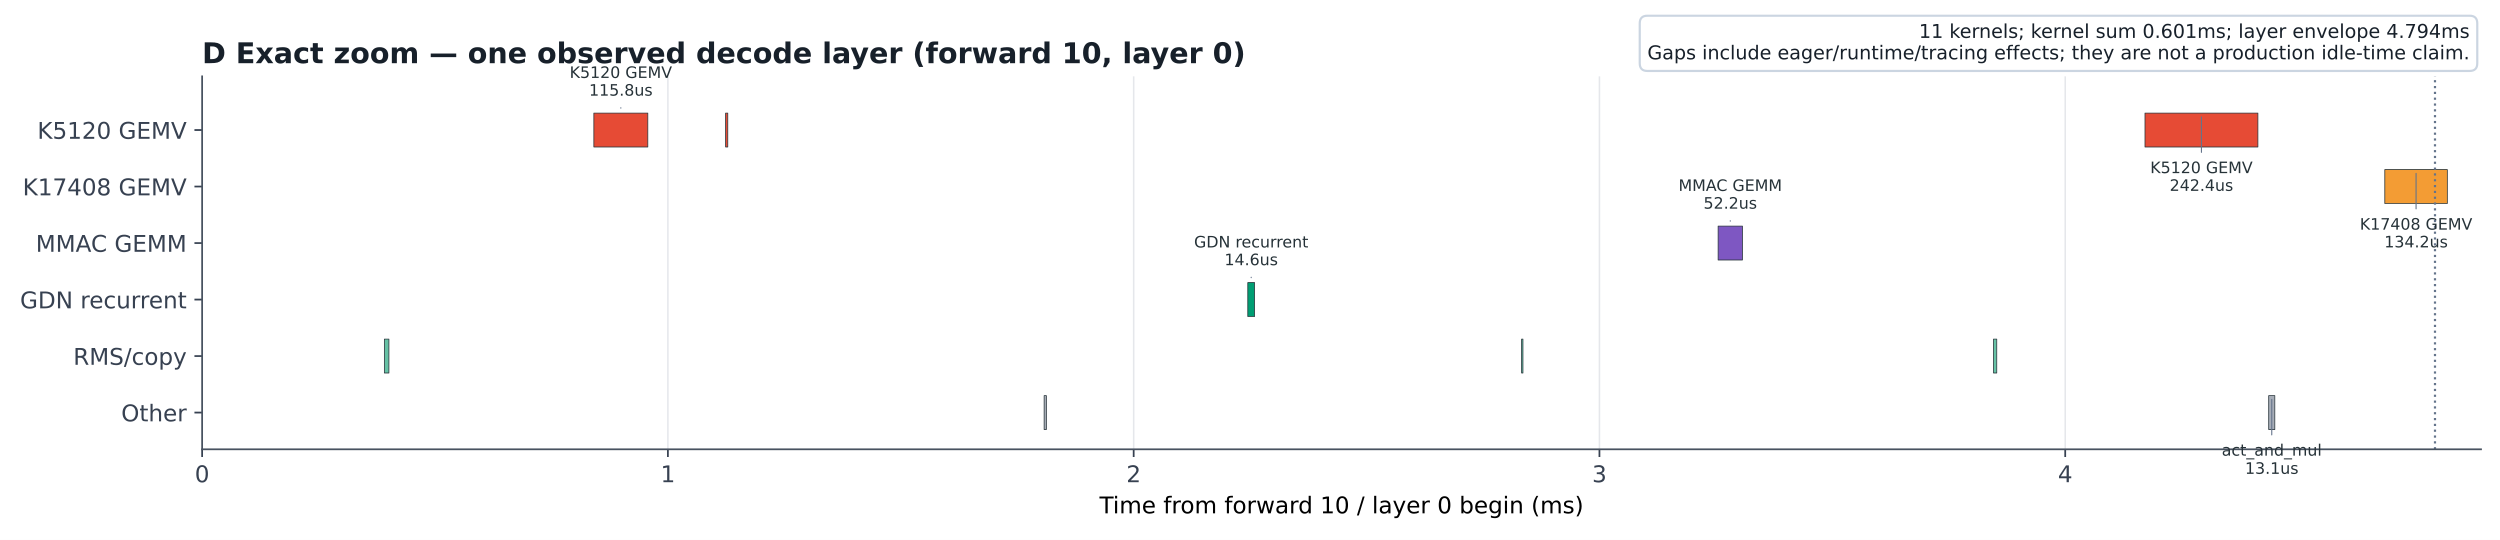
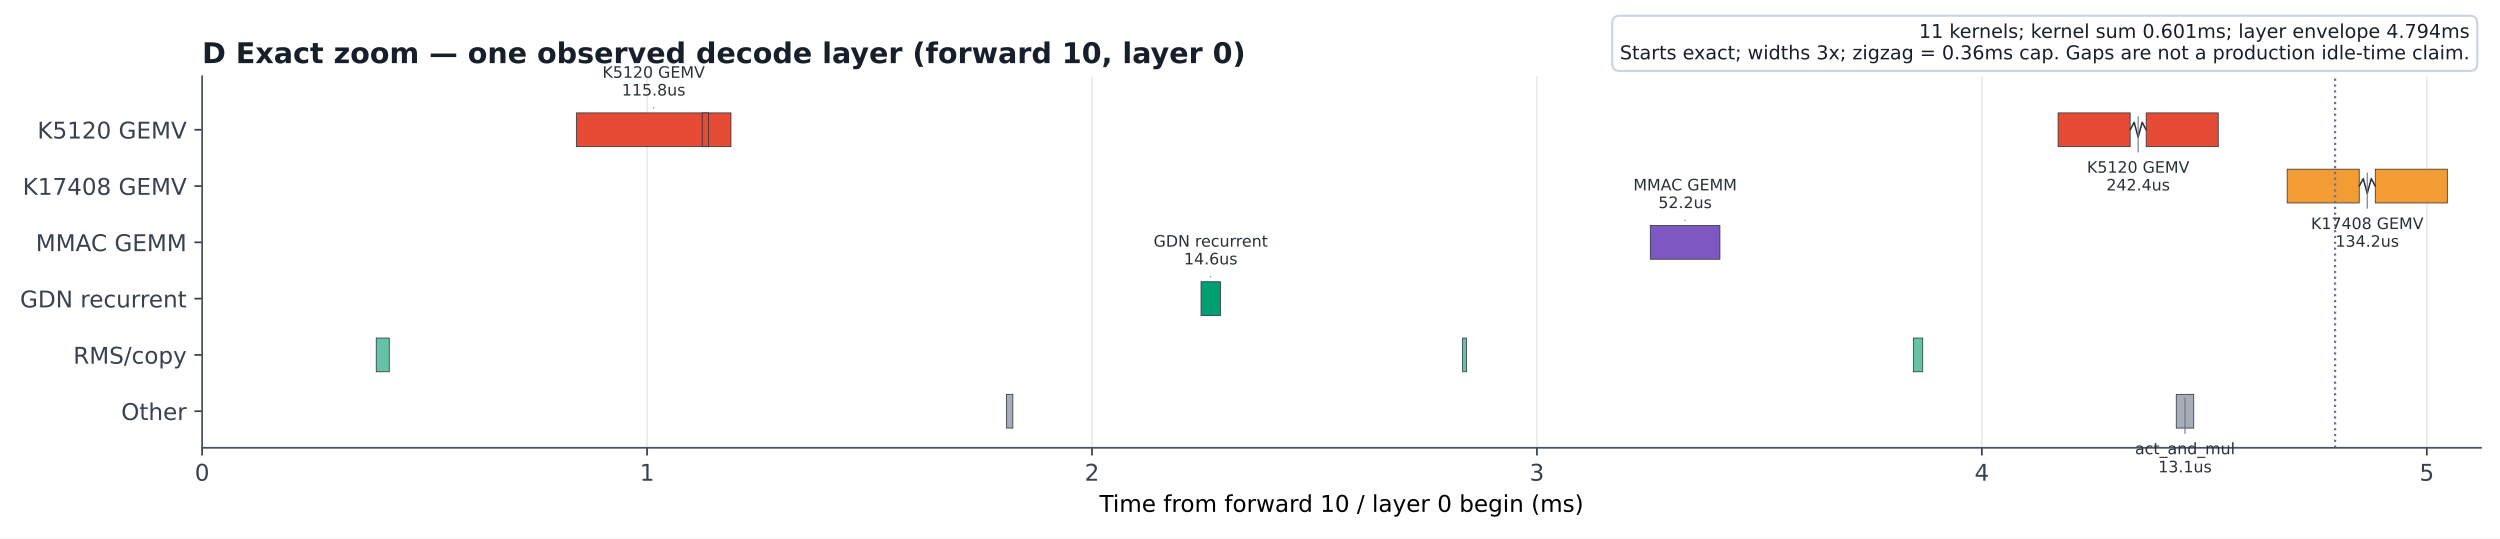
- <svg xmlns="http://www.w3.org/2000/svg" xmlns:xlink="http://www.w3.org/1999/xlink" width="1137.4pt" height="245.654pt" viewBox="0 0 1137.4 245.654" version="1.1">
+ <svg xmlns="http://www.w3.org/2000/svg" xmlns:xlink="http://www.w3.org/1999/xlink" width="1137.4pt" height="244.965pt" viewBox="0 0 1137.4 244.965" version="1.1">
  <defs>
    <style type="text/css">*{stroke-linejoin: round; stroke-linecap: butt}</style>
  </defs>
  <g id="figure_1">
    <g id="patch_1">
-       <path d="M 0 245.654 L 1137.4 245.654 L 1137.4 0 L 0 0 z " style="fill: #ffffff" />
+       <path d="M 0 244.965 L 1137.4 244.965 L 1137.4 -0 L 0 -0 z " style="fill: #ffffff" />
    </g>
    <g id="axes_1">
      <g id="patch_2">
-         <path d="M 91.96 204.414 L 1128.76 204.414 L 1128.76 34.739 L 91.96 34.739 z " style="fill: #ffffff" />
-       </g>
-       <g id="PolyCollection_1">
-         <defs>
-           <path id="m6f844dc206" d="M 174.874 -75.946 L 174.874 -91.371 L 176.943 -91.371 L 176.943 -75.946 z " style="stroke: #263238; stroke-width: 0.35" />
-         </defs>
-         <g clip-path="url(#p62d1aa3053)">
-           <use xlink:href="#m6f844dc206" x="0" y="245.654" style="fill: #66c2a5; stroke: #263238; stroke-width: 0.35" />
-         </g>
-       </g>
-       <g id="PolyCollection_2">
-         <defs>
-           <path id="mccf4c6067b" d="M 270.182 -178.78 L 270.182 -194.205 L 294.729 -194.205 L 294.729 -178.78 z " style="stroke: #263238; stroke-width: 0.35" />
-         </defs>
-         <g clip-path="url(#p62d1aa3053)">
-           <use xlink:href="#mccf4c6067b" x="0" y="245.654" style="fill: #e64b35; stroke: #263238; stroke-width: 0.35" />
-         </g>
-       </g>
-       <g id="PolyCollection_3">
-         <defs>
-           <path id="m04f682afe1" d="M 330.126 -178.78 L 330.126 -194.205 L 331.11 -194.205 L 331.11 -178.78 z " style="stroke: #263238; stroke-width: 0.35" />
-         </defs>
-         <g clip-path="url(#p62d1aa3053)">
-           <use xlink:href="#m04f682afe1" x="0" y="245.654" style="fill: #e64b35; stroke: #263238; stroke-width: 0.35" />
-         </g>
-       </g>
-       <g id="PolyCollection_4">
-         <defs>
-           <path id="m19b2007941" d="M 475.037 -50.238 L 475.037 -65.663 L 476.054 -65.663 L 476.054 -50.238 z " style="stroke: #263238; stroke-width: 0.35" />
-         </defs>
-         <g clip-path="url(#p62d1aa3053)">
-           <use xlink:href="#m19b2007941" x="0" y="245.654" style="fill: #a7adb7; stroke: #263238; stroke-width: 0.35" />
-         </g>
-       </g>
-       <g id="PolyCollection_5">
-         <defs>
-           <path id="m5d493d20c6" d="M 567.7 -101.655 L 567.7 -117.08 L 570.785 -117.08 L 570.785 -101.655 z " style="stroke: #263238; stroke-width: 0.35" />
-         </defs>
-         <g clip-path="url(#p62d1aa3053)">
-           <use xlink:href="#m5d493d20c6" x="0" y="245.654" style="fill: #009e73; stroke: #263238; stroke-width: 0.35" />
-         </g>
-       </g>
-       <g id="PolyCollection_6">
-         <defs>
-           <path id="m08268f1a81" d="M 692.268 -75.946 L 692.268 -91.371 L 692.878 -91.371 L 692.878 -75.946 z " style="stroke: #263238; stroke-width: 0.35" />
-         </defs>
-         <g clip-path="url(#p62d1aa3053)">
-           <use xlink:href="#m08268f1a81" x="0" y="245.654" style="fill: #66c2a5; stroke: #263238; stroke-width: 0.35" />
-         </g>
-       </g>
-       <g id="PolyCollection_7">
-         <defs>
-           <path id="mc2803075d3" d="M 781.676 -127.363 L 781.676 -142.788 L 792.729 -142.788 L 792.729 -127.363 z " style="stroke: #263238; stroke-width: 0.35" />
-         </defs>
-         <g clip-path="url(#p62d1aa3053)">
-           <use xlink:href="#mc2803075d3" x="0" y="245.654" style="fill: #7e57c2; stroke: #263238; stroke-width: 0.35" />
-         </g>
-       </g>
-       <g id="PolyCollection_8">
-         <defs>
-           <path id="m0481ccec1c" d="M 906.955 -75.946 L 906.955 -91.371 L 908.447 -91.371 L 908.447 -75.946 z " style="stroke: #263238; stroke-width: 0.35" />
-         </defs>
-         <g clip-path="url(#p62d1aa3053)">
-           <use xlink:href="#m0481ccec1c" x="0" y="245.654" style="fill: #66c2a5; stroke: #263238; stroke-width: 0.35" />
-         </g>
-       </g>
-       <g id="PolyCollection_9">
-         <defs>
-           <path id="m3882f5d312" d="M 975.884 -178.78 L 975.884 -194.205 L 1027.251 -194.205 L 1027.251 -178.78 z " style="stroke: #263238; stroke-width: 0.35" />
-         </defs>
-         <g clip-path="url(#p62d1aa3053)">
-           <use xlink:href="#m3882f5d312" x="0" y="245.654" style="fill: #e64b35; stroke: #263238; stroke-width: 0.35" />
-         </g>
-       </g>
-       <g id="PolyCollection_10">
-         <defs>
-           <path id="m92c31275a9" d="M 1032.167 -50.238 L 1032.167 -65.663 L 1034.947 -65.663 L 1034.947 -50.238 z " style="stroke: #263238; stroke-width: 0.35" />
-         </defs>
-         <g clip-path="url(#p62d1aa3053)">
-           <use xlink:href="#m92c31275a9" x="0" y="245.654" style="fill: #a7adb7; stroke: #263238; stroke-width: 0.35" />
-         </g>
-       </g>
-       <g id="PolyCollection_11">
-         <defs>
-           <path id="m101e45ba84" d="M 1084.991 -153.072 L 1084.991 -168.497 L 1113.438 -168.497 L 1113.438 -153.072 z " style="stroke: #263238; stroke-width: 0.35" />
-         </defs>
-         <g clip-path="url(#p62d1aa3053)">
-           <use xlink:href="#m101e45ba84" x="0" y="245.654" style="fill: #f39c34; stroke: #263238; stroke-width: 0.35" />
-         </g>
+         <path d="M 91.96 203.725 L 1128.76 203.725 L 1128.76 34.715 L 91.96 34.715 z " style="fill: #ffffff" />
      </g>
      <g id="matplotlib.axis_1">
        <g id="xtick_1">
          <g id="line2d_1">
-             <path d="M 91.96 204.414 L 91.96 34.739 " clip-path="url(#p62d1aa3053)" style="fill: none; stroke: #e5e7eb; stroke-width: 0.7; stroke-linecap: square" />
+             <path d="M 91.96 203.725 L 91.96 34.715 " clip-path="url(#pc1df9f1a4e)" style="fill: none; stroke: #e5e7eb; stroke-width: 0.7; stroke-linecap: square" />
          </g>
          <g id="line2d_2">
            <defs>
              <path id="mfb2130f386" d="M 0 0 L 0 3.5 " style="stroke: #374151; stroke-width: 0.8" />
            </defs>
            <g>
-               <use xlink:href="#mfb2130f386" x="91.96" y="204.414" style="fill: #374151; stroke: #374151; stroke-width: 0.8" />
+               <use xlink:href="#mfb2130f386" x="91.96" y="203.725" style="fill: #374151; stroke: #374151; stroke-width: 0.8" />
            </g>
          </g>
          <g id="text_1">
-             <text style="font-size: 10.5px; font-family: 'DejaVu Sans'; text-anchor: middle; fill: #374151" x="91.96" y="219.393" transform="rotate(-0 91.96 219.3926)">0</text>
+             <text style="font-size: 10.5px; font-family: 'DejaVu Sans'; text-anchor: middle; fill: #374151" x="91.96" y="218.704" transform="rotate(-0 91.96 218.7035)">0</text>
          </g>
        </g>
        <g id="xtick_2">
          <g id="line2d_3">
-             <path d="M 303.867 204.414 L 303.867 34.739 " clip-path="url(#p62d1aa3053)" style="fill: none; stroke: #e5e7eb; stroke-width: 0.7; stroke-linecap: square" />
+             <path d="M 294.387 203.725 L 294.387 34.715 " clip-path="url(#pc1df9f1a4e)" style="fill: none; stroke: #e5e7eb; stroke-width: 0.7; stroke-linecap: square" />
          </g>
          <g id="line2d_4">
            <g>
-               <use xlink:href="#mfb2130f386" x="303.867" y="204.414" style="fill: #374151; stroke: #374151; stroke-width: 0.8" />
+               <use xlink:href="#mfb2130f386" x="294.387" y="203.725" style="fill: #374151; stroke: #374151; stroke-width: 0.8" />
            </g>
          </g>
          <g id="text_2">
-             <text style="font-size: 10.5px; font-family: 'DejaVu Sans'; text-anchor: middle; fill: #374151" x="303.867" y="219.393" transform="rotate(-0 303.8674 219.3926)">1</text>
+             <text style="font-size: 10.5px; font-family: 'DejaVu Sans'; text-anchor: middle; fill: #374151" x="294.387" y="218.704" transform="rotate(-0 294.3869 218.7035)">1</text>
          </g>
        </g>
        <g id="xtick_3">
          <g id="line2d_5">
-             <path d="M 515.775 204.414 L 515.775 34.739 " clip-path="url(#p62d1aa3053)" style="fill: none; stroke: #e5e7eb; stroke-width: 0.7; stroke-linecap: square" />
+             <path d="M 496.814 203.725 L 496.814 34.715 " clip-path="url(#pc1df9f1a4e)" style="fill: none; stroke: #e5e7eb; stroke-width: 0.7; stroke-linecap: square" />
          </g>
          <g id="line2d_6">
            <g>
-               <use xlink:href="#mfb2130f386" x="515.775" y="204.414" style="fill: #374151; stroke: #374151; stroke-width: 0.8" />
+               <use xlink:href="#mfb2130f386" x="496.814" y="203.725" style="fill: #374151; stroke: #374151; stroke-width: 0.8" />
            </g>
          </g>
          <g id="text_3">
-             <text style="font-size: 10.5px; font-family: 'DejaVu Sans'; text-anchor: middle; fill: #374151" x="515.775" y="219.393" transform="rotate(-0 515.7748 219.3926)">2</text>
+             <text style="font-size: 10.5px; font-family: 'DejaVu Sans'; text-anchor: middle; fill: #374151" x="496.814" y="218.704" transform="rotate(-0 496.8138 218.7035)">2</text>
          </g>
        </g>
        <g id="xtick_4">
          <g id="line2d_7">
-             <path d="M 727.682 204.414 L 727.682 34.739 " clip-path="url(#p62d1aa3053)" style="fill: none; stroke: #e5e7eb; stroke-width: 0.7; stroke-linecap: square" />
+             <path d="M 699.241 203.725 L 699.241 34.715 " clip-path="url(#pc1df9f1a4e)" style="fill: none; stroke: #e5e7eb; stroke-width: 0.7; stroke-linecap: square" />
          </g>
          <g id="line2d_8">
            <g>
-               <use xlink:href="#mfb2130f386" x="727.682" y="204.414" style="fill: #374151; stroke: #374151; stroke-width: 0.8" />
+               <use xlink:href="#mfb2130f386" x="699.241" y="203.725" style="fill: #374151; stroke: #374151; stroke-width: 0.8" />
            </g>
          </g>
          <g id="text_4">
-             <text style="font-size: 10.5px; font-family: 'DejaVu Sans'; text-anchor: middle; fill: #374151" x="727.682" y="219.393" transform="rotate(-0 727.6822 219.3926)">3</text>
+             <text style="font-size: 10.5px; font-family: 'DejaVu Sans'; text-anchor: middle; fill: #374151" x="699.241" y="218.704" transform="rotate(-0 699.2406 218.7035)">3</text>
          </g>
        </g>
        <g id="xtick_5">
          <g id="line2d_9">
-             <path d="M 939.59 204.414 L 939.59 34.739 " clip-path="url(#p62d1aa3053)" style="fill: none; stroke: #e5e7eb; stroke-width: 0.7; stroke-linecap: square" />
+             <path d="M 901.668 203.725 L 901.668 34.715 " clip-path="url(#pc1df9f1a4e)" style="fill: none; stroke: #e5e7eb; stroke-width: 0.7; stroke-linecap: square" />
          </g>
          <g id="line2d_10">
            <g>
-               <use xlink:href="#mfb2130f386" x="939.59" y="204.414" style="fill: #374151; stroke: #374151; stroke-width: 0.8" />
+               <use xlink:href="#mfb2130f386" x="901.668" y="203.725" style="fill: #374151; stroke: #374151; stroke-width: 0.8" />
            </g>
          </g>
          <g id="text_5">
-             <text style="font-size: 10.5px; font-family: 'DejaVu Sans'; text-anchor: middle; fill: #374151" x="939.59" y="219.393" transform="rotate(-0 939.5896 219.3926)">4</text>
-           </g>
-         </g>
-         <g id="text_6">
-           <text style="font-size: 10.5px; font-family: 'DejaVu Sans'; text-anchor: middle" x="610.36" y="233.555" transform="rotate(-0 610.36 233.5547)">Time from forward 10 / layer 0 begin (ms)</text>
+             <text style="font-size: 10.5px; font-family: 'DejaVu Sans'; text-anchor: middle; fill: #374151" x="901.668" y="218.704" transform="rotate(-0 901.6675 218.7035)">4</text>
+           </g>
+         </g>
+         <g id="xtick_6">
+           <g id="line2d_11">
+             <path d="M 1104.094 203.725 L 1104.094 34.715 " clip-path="url(#pc1df9f1a4e)" style="fill: none; stroke: #e5e7eb; stroke-width: 0.7; stroke-linecap: square" />
+           </g>
+           <g id="line2d_12">
+             <g>
+               <use xlink:href="#mfb2130f386" x="1104.094" y="203.725" style="fill: #374151; stroke: #374151; stroke-width: 0.8" />
+             </g>
+           </g>
+           <g id="text_6">
+             <text style="font-size: 10.5px; font-family: 'DejaVu Sans'; text-anchor: middle; fill: #374151" x="1104.094" y="218.704" transform="rotate(-0 1104.094 218.7035)">5</text>
+           </g>
+         </g>
+         <g id="text_7">
+           <text style="font-size: 10.5px; font-family: 'DejaVu Sans'; text-anchor: middle" x="610.36" y="232.866" transform="rotate(-0 610.36 232.8656)">Time from forward 10 / layer 0 begin (ms)</text>
        </g>
      </g>
      <g id="matplotlib.axis_2">
        <g id="ytick_1">
-           <g id="line2d_11">
+           <g id="line2d_13">
            <defs>
              <path id="m59149c956e" d="M 0 0 L -3.5 0 " style="stroke: #374151; stroke-width: 0.8" />
            </defs>
            <g>
-               <use xlink:href="#m59149c956e" x="91.96" y="59.162" style="fill: #374151; stroke: #374151; stroke-width: 0.8" />
-             </g>
-           </g>
-           <g id="text_7">
-             <text style="font-size: 10.5px; font-family: 'DejaVu Sans'; text-anchor: end; fill: #374151" x="84.96" y="63.151" transform="rotate(-0 84.96 63.15083)">K5120 GEMV</text>
+               <use xlink:href="#m59149c956e" x="91.96" y="59.043" style="fill: #374151; stroke: #374151; stroke-width: 0.8" />
+             </g>
+           </g>
+           <g id="text_8">
+             <text style="font-size: 10.5px; font-family: 'DejaVu Sans'; text-anchor: end; fill: #374151" x="84.96" y="63.032" transform="rotate(-0 84.96 63.03169)">K5120 GEMV</text>
          </g>
        </g>
        <g id="ytick_2">
-           <g id="line2d_12">
-             <g>
-               <use xlink:href="#m59149c956e" x="91.96" y="84.87" style="fill: #374151; stroke: #374151; stroke-width: 0.8" />
-             </g>
-           </g>
-           <g id="text_8">
-             <text style="font-size: 10.5px; font-family: 'DejaVu Sans'; text-anchor: end; fill: #374151" x="84.96" y="88.859" transform="rotate(-0 84.96 88.85926)">K17408 GEMV</text>
+           <g id="line2d_14">
+             <g>
+               <use xlink:href="#m59149c956e" x="91.96" y="84.65" style="fill: #374151; stroke: #374151; stroke-width: 0.8" />
+             </g>
+           </g>
+           <g id="text_9">
+             <text style="font-size: 10.5px; font-family: 'DejaVu Sans'; text-anchor: end; fill: #374151" x="84.96" y="88.639" transform="rotate(-0 84.96 88.63924)">K17408 GEMV</text>
          </g>
        </g>
        <g id="ytick_3">
-           <g id="line2d_13">
-             <g>
-               <use xlink:href="#m59149c956e" x="91.96" y="110.579" style="fill: #374151; stroke: #374151; stroke-width: 0.8" />
-             </g>
-           </g>
-           <g id="text_9">
-             <text style="font-size: 10.5px; font-family: 'DejaVu Sans'; text-anchor: end; fill: #374151" x="84.96" y="114.568" transform="rotate(-0 84.96 114.5677)">MMAC GEMM</text>
+           <g id="line2d_15">
+             <g>
+               <use xlink:href="#m59149c956e" x="91.96" y="110.258" style="fill: #374151; stroke: #374151; stroke-width: 0.8" />
+             </g>
+           </g>
+           <g id="text_10">
+             <text style="font-size: 10.5px; font-family: 'DejaVu Sans'; text-anchor: end; fill: #374151" x="84.96" y="114.247" transform="rotate(-0 84.96 114.2468)">MMAC GEMM</text>
          </g>
        </g>
        <g id="ytick_4">
-           <g id="line2d_14">
-             <g>
-               <use xlink:href="#m59149c956e" x="91.96" y="136.287" style="fill: #374151; stroke: #374151; stroke-width: 0.8" />
-             </g>
-           </g>
-           <g id="text_10">
-             <text style="font-size: 10.5px; font-family: 'DejaVu Sans'; text-anchor: end; fill: #374151" x="84.96" y="140.276" transform="rotate(-0 84.96 140.2761)">GDN recurrent</text>
+           <g id="line2d_16">
+             <g>
+               <use xlink:href="#m59149c956e" x="91.96" y="135.865" style="fill: #374151; stroke: #374151; stroke-width: 0.8" />
+             </g>
+           </g>
+           <g id="text_11">
+             <text style="font-size: 10.5px; font-family: 'DejaVu Sans'; text-anchor: end; fill: #374151" x="84.96" y="139.854" transform="rotate(-0 84.96 139.8543)">GDN recurrent</text>
          </g>
        </g>
        <g id="ytick_5">
-           <g id="line2d_15">
-             <g>
-               <use xlink:href="#m59149c956e" x="91.96" y="161.995" style="fill: #374151; stroke: #374151; stroke-width: 0.8" />
-             </g>
-           </g>
-           <g id="text_11">
-             <text style="font-size: 10.5px; font-family: 'DejaVu Sans'; text-anchor: end; fill: #374151" x="84.96" y="165.985" transform="rotate(-0 84.96 165.9845)">RMS/copy</text>
+           <g id="line2d_17">
+             <g>
+               <use xlink:href="#m59149c956e" x="91.96" y="161.473" style="fill: #374151; stroke: #374151; stroke-width: 0.8" />
+             </g>
+           </g>
+           <g id="text_12">
+             <text style="font-size: 10.5px; font-family: 'DejaVu Sans'; text-anchor: end; fill: #374151" x="84.96" y="165.462" transform="rotate(-0 84.96 165.4619)">RMS/copy</text>
          </g>
        </g>
        <g id="ytick_6">
-           <g id="line2d_16">
-             <g>
-               <use xlink:href="#m59149c956e" x="91.96" y="187.704" style="fill: #374151; stroke: #374151; stroke-width: 0.8" />
-             </g>
-           </g>
-           <g id="text_12">
-             <text style="font-size: 10.5px; font-family: 'DejaVu Sans'; text-anchor: end; fill: #374151" x="84.96" y="191.693" transform="rotate(-0 84.96 191.693)">Other</text>
-           </g>
-         </g>
-       </g>
-       <g id="line2d_17">
-         <path d="M 1107.824 204.414 L 1107.824 34.739 " clip-path="url(#p62d1aa3053)" style="fill: none; stroke-dasharray: 1,1.65; stroke-dashoffset: 0; stroke: #64748b" />
+           <g id="line2d_18">
+             <g>
+               <use xlink:href="#m59149c956e" x="91.96" y="187.08" style="fill: #374151; stroke: #374151; stroke-width: 0.8" />
+             </g>
+           </g>
+           <g id="text_13">
+             <text style="font-size: 10.5px; font-family: 'DejaVu Sans'; text-anchor: end; fill: #374151" x="84.96" y="191.069" transform="rotate(-0 84.96 191.0694)">Other</text>
+           </g>
+         </g>
      </g>
      <g id="patch_3">
-         <path d="M 91.96 204.414 L 91.96 34.739 " style="fill: none; stroke: #485260; stroke-width: 0.8; stroke-linejoin: miter; stroke-linecap: square" />
+         <path d="M 171.165 169.155 L 177.092 169.155 L 177.092 153.79 L 171.165 153.79 z " clip-path="url(#pc1df9f1a4e)" style="fill: #66c2a5; stroke: #263238; stroke-width: 0.35; stroke-linejoin: miter" />
      </g>
      <g id="patch_4">
-         <path d="M 91.96 204.414 L 1128.76 204.414 " style="fill: none; stroke: #485260; stroke-width: 0.8; stroke-linejoin: miter; stroke-linecap: square" />
+         <path d="M 262.208 66.725 L 332.556 66.725 L 332.556 51.36 L 262.208 51.36 z " clip-path="url(#pc1df9f1a4e)" style="fill: #e64b35; stroke: #263238; stroke-width: 0.35; stroke-linejoin: miter" />
      </g>
      <g id="patch_5">
-         <path d="M 282.456 49.02 Q 282.456 49.107 282.456 49.194 " style="fill: none; stroke: #64748b; stroke-width: 0.5; stroke-linecap: round" />
-       </g>
-       <g id="text_13">
-         <text style="font-size: 7.2px; font-family: 'DejaVu Sans'; fill: #263238" transform="translate(259.1558 35.46222)">K5120 GEMV</text>
-         <text style="font-size: 7.2px; font-family: 'DejaVu Sans'; fill: #263238" transform="translate(267.9926 43.52464)">115.8us</text>
+         <path d="M 319.471 66.725 L 322.289 66.725 L 322.289 51.36 L 319.471 51.36 z " clip-path="url(#pc1df9f1a4e)" style="fill: #e64b35; stroke: #263238; stroke-width: 0.35; stroke-linejoin: miter" />
      </g>
      <g id="patch_6">
-         <path d="M 569.243 126.145 Q 569.243 126.232 569.243 126.319 " style="fill: none; stroke: #64748b; stroke-width: 0.5; stroke-linecap: round" />
+         <path d="M 457.899 194.763 L 460.814 194.763 L 460.814 179.398 L 457.899 179.398 z " clip-path="url(#pc1df9f1a4e)" style="fill: #a7adb7; stroke: #263238; stroke-width: 0.35; stroke-linejoin: miter" />
+       </g>
+       <g id="patch_7">
+         <path d="M 546.416 143.547 L 555.258 143.547 L 555.258 128.183 L 546.416 128.183 z " clip-path="url(#pc1df9f1a4e)" style="fill: #009e73; stroke: #263238; stroke-width: 0.35; stroke-linejoin: miter" />
+       </g>
+       <g id="patch_8">
+         <path d="M 665.41 169.155 L 667.159 169.155 L 667.159 153.79 L 665.41 153.79 z " clip-path="url(#pc1df9f1a4e)" style="fill: #66c2a5; stroke: #263238; stroke-width: 0.35; stroke-linejoin: miter" />
+       </g>
+       <g id="patch_9">
+         <path d="M 750.818 117.94 L 782.494 117.94 L 782.494 102.575 L 750.818 102.575 z " clip-path="url(#pc1df9f1a4e)" style="fill: #7e57c2; stroke: #263238; stroke-width: 0.35; stroke-linejoin: miter" />
+       </g>
+       <g id="patch_10">
+         <path d="M 870.493 169.155 L 874.768 169.155 L 874.768 153.79 L 870.493 153.79 z " clip-path="url(#pc1df9f1a4e)" style="fill: #66c2a5; stroke: #263238; stroke-width: 0.35; stroke-linejoin: miter" />
+       </g>
+       <g id="patch_11">
+         <path d="M 936.339 66.725 L 969.132 66.725 L 969.132 51.36 L 936.339 51.36 z " clip-path="url(#pc1df9f1a4e)" style="fill: #e64b35; stroke: #263238; stroke-width: 0.35; stroke-linejoin: miter" />
+       </g>
+       <g id="patch_12">
+         <path d="M 976.419 66.725 L 1009.212 66.725 L 1009.212 51.36 L 976.419 51.36 z " clip-path="url(#pc1df9f1a4e)" style="fill: #e64b35; stroke: #263238; stroke-width: 0.35; stroke-linejoin: miter" />
+       </g>
+       <g id="patch_13">
+         <path d="M 990.103 194.763 L 998.071 194.763 L 998.071 179.398 L 990.103 179.398 z " clip-path="url(#pc1df9f1a4e)" style="fill: #a7adb7; stroke: #263238; stroke-width: 0.35; stroke-linejoin: miter" />
+       </g>
+       <g id="patch_14">
+         <path d="M 1040.564 92.332 L 1073.357 92.332 L 1073.357 76.968 L 1040.564 76.968 z " clip-path="url(#pc1df9f1a4e)" style="fill: #f39c34; stroke: #263238; stroke-width: 0.35; stroke-linejoin: miter" />
+       </g>
+       <g id="patch_15">
+         <path d="M 1080.645 92.332 L 1113.438 92.332 L 1113.438 76.968 L 1080.645 76.968 z " clip-path="url(#pc1df9f1a4e)" style="fill: #f39c34; stroke: #263238; stroke-width: 0.35; stroke-linejoin: miter" />
+       </g>
+       <g id="line2d_19">
+         <path d="M 1062.376 203.725 L 1062.376 34.715 " clip-path="url(#pc1df9f1a4e)" style="fill: none; stroke-dasharray: 1,1.65; stroke-dashoffset: 0; stroke: #64748b" />
+       </g>
+       <g id="line2d_20">
+         <path d="M 969.132 59.043 L 970.954 55.662 L 972.775 62.423 L 974.597 55.662 L 976.419 59.043 " clip-path="url(#pc1df9f1a4e)" style="fill: none; stroke: #263238; stroke-width: 0.7; stroke-linecap: round" />
+       </g>
+       <g id="line2d_21">
+         <path d="M 1073.357 84.65 L 1075.179 81.27 L 1077.001 88.03 L 1078.823 81.27 L 1080.645 84.65 " clip-path="url(#pc1df9f1a4e)" style="fill: none; stroke: #263238; stroke-width: 0.7; stroke-linecap: round" />
+       </g>
+       <g id="patch_16">
+         <path d="M 91.96 203.725 L 91.96 34.715 " style="fill: none; stroke: #485260; stroke-width: 0.8; stroke-linejoin: miter; stroke-linecap: square" />
+       </g>
+       <g id="patch_17">
+         <path d="M 91.96 203.725 L 1128.76 203.725 " style="fill: none; stroke: #485260; stroke-width: 0.8; stroke-linejoin: miter; stroke-linecap: square" />
+       </g>
+       <g id="patch_18">
+         <path d="M 297.382 48.962 Q 297.382 49.032 297.382 49.101 " style="fill: none; stroke: #64748b; stroke-width: 0.5; stroke-linecap: round" />
      </g>
      <g id="text_14">
-         <text style="font-size: 7.2px; font-family: 'DejaVu Sans'; fill: #263238" transform="translate(543.245 112.5875)">GDN recurrent</text>
-         <text style="font-size: 7.2px; font-family: 'DejaVu Sans'; fill: #263238" transform="translate(557.0702 120.6499)">14.6us</text>
-       </g>
-       <g id="patch_7">
-         <path d="M 787.202 100.437 Q 787.202 100.524 787.202 100.611 " style="fill: none; stroke: #64748b; stroke-width: 0.5; stroke-linecap: round" />
+         <text style="font-size: 7.2px; font-family: 'DejaVu Sans'; fill: #263238" transform="translate(274.0823 35.39856)">K5120 GEMV</text>
+         <text style="font-size: 7.2px; font-family: 'DejaVu Sans'; fill: #263238" transform="translate(282.9192 43.46099)">115.8us</text>
+       </g>
+       <g id="patch_19">
+         <path d="M 550.837 125.785 Q 550.837 125.854 550.837 125.923 " style="fill: none; stroke: #64748b; stroke-width: 0.5; stroke-linecap: round" />
      </g>
      <g id="text_15">
-         <text style="font-size: 7.2px; font-family: 'DejaVu Sans'; fill: #263238" transform="translate(763.6559 86.87908)">MMAC GEMM</text>
-         <text style="font-size: 7.2px; font-family: 'DejaVu Sans'; fill: #263238" transform="translate(775.0296 94.9415)">52.2us</text>
-       </g>
-       <g id="patch_8">
-         <path d="M 1001.568 69.304 Q 1001.568 61.25 1001.568 53.195 " style="fill: none; stroke: #64748b; stroke-width: 0.5; stroke-linecap: round" />
+         <text style="font-size: 7.2px; font-family: 'DejaVu Sans'; fill: #263238" transform="translate(524.8392 112.2212)">GDN recurrent</text>
+         <text style="font-size: 7.2px; font-family: 'DejaVu Sans'; fill: #263238" transform="translate(538.6643 120.2836)">14.6us</text>
+       </g>
+       <g id="patch_20">
+         <path d="M 766.656 100.178 Q 766.656 100.247 766.656 100.316 " style="fill: none; stroke: #64748b; stroke-width: 0.5; stroke-linecap: round" />
      </g>
      <g id="text_16">
-         <text style="font-size: 7.2px; font-family: 'DejaVu Sans'; fill: #263238" transform="translate(978.2678 78.77217)">K5120 GEMV</text>
-         <text style="font-size: 7.2px; font-family: 'DejaVu Sans'; fill: #263238" transform="translate(987.1047 86.83459)">242.4us</text>
-       </g>
-       <g id="patch_9">
-         <path d="M 1033.557 197.848 Q 1033.557 189.793 1033.557 181.738 " style="fill: none; stroke: #64748b; stroke-width: 0.5; stroke-linecap: round" />
+         <text style="font-size: 7.2px; font-family: 'DejaVu Sans'; fill: #263238" transform="translate(743.11 86.61366)">MMAC GEMM</text>
+         <text style="font-size: 7.2px; font-family: 'DejaVu Sans'; fill: #263238" transform="translate(754.4838 94.67608)">52.2us</text>
+       </g>
+       <g id="patch_21">
+         <path d="M 972.775 69.127 Q 972.775 61.117 972.775 53.106 " style="fill: none; stroke: #64748b; stroke-width: 0.5; stroke-linecap: round" />
      </g>
      <g id="text_17">
-         <text style="font-size: 7.2px; font-family: 'DejaVu Sans'; fill: #263238" transform="translate(1010.799 207.3143)">act_and_mul</text>
-         <text style="font-size: 7.2px; font-family: 'DejaVu Sans'; fill: #263238" transform="translate(1021.385 215.577)">13.1us</text>
-       </g>
-       <g id="patch_10">
-         <path d="M 1099.215 95.012 Q 1099.215 86.958 1099.215 78.904 " style="fill: none; stroke: #64748b; stroke-width: 0.5; stroke-linecap: round" />
+         <text style="font-size: 7.2px; font-family: 'DejaVu Sans'; fill: #263238" transform="translate(949.4756 78.59754)">K5120 GEMV</text>
+         <text style="font-size: 7.2px; font-family: 'DejaVu Sans'; fill: #263238" transform="translate(958.3124 86.65996)">242.4us</text>
+       </g>
+       <g id="patch_22">
+         <path d="M 994.087 197.167 Q 994.087 189.156 994.087 181.144 " style="fill: none; stroke: #64748b; stroke-width: 0.5; stroke-linecap: round" />
      </g>
      <g id="text_18">
-         <text style="font-size: 7.2px; font-family: 'DejaVu Sans'; fill: #263238" transform="translate(1073.624 104.4806)">K17408 GEMV</text>
-         <text style="font-size: 7.2px; font-family: 'DejaVu Sans'; fill: #263238" transform="translate(1084.752 112.543)">134.2us</text>
+         <text style="font-size: 7.2px; font-family: 'DejaVu Sans'; fill: #263238" transform="translate(971.3288 206.6353)">act_and_mul</text>
+         <text style="font-size: 7.2px; font-family: 'DejaVu Sans'; fill: #263238" transform="translate(981.9144 214.898)">13.1us</text>
+       </g>
+       <g id="patch_23">
+         <path d="M 1077.001 94.735 Q 1077.001 86.724 1077.001 78.714 " style="fill: none; stroke: #64748b; stroke-width: 0.5; stroke-linecap: round" />
      </g>
      <g id="text_19">
-         <g id="patch_11">
-           <path d="M 749.498 32.28 L 1123.576 32.28 Q 1127.056 32.28 1127.056 28.8 L 1127.056 10.638 Q 1127.056 7.158 1123.576 7.158 L 749.498 7.158 Q 746.018 7.158 746.018 10.638 L 746.018 28.8 Q 746.018 32.28 749.498 32.28 z " style="fill: #ffffff; stroke: #cbd5e1; stroke-linejoin: miter" />
+         <text style="font-size: 7.2px; font-family: 'DejaVu Sans'; fill: #263238" transform="translate(1051.411 104.2051)">K17408 GEMV</text>
+         <text style="font-size: 7.2px; font-family: 'DejaVu Sans'; fill: #263238" transform="translate(1062.538 112.2675)">134.2us</text>
+       </g>
+       <g id="text_20">
+         <g id="patch_24">
+           <path d="M 736.972 32.28 L 1123.576 32.28 Q 1127.056 32.28 1127.056 28.8 L 1127.056 10.638 Q 1127.056 7.158 1123.576 7.158 L 736.972 7.158 Q 733.492 7.158 733.492 10.638 L 733.492 28.8 Q 733.492 32.28 736.972 32.28 z " style="fill: #ffffff; stroke: #cbd5e1; stroke-linejoin: miter" />
        </g>
        <text style="font-size: 8.7px; font-family: 'DejaVu Sans'; fill: #17202a" transform="translate(873.0296 17.24857)">11 kernels; kernel sum 0.601ms; layer envelope 4.794ms</text>
-         <text style="font-size: 8.7px; font-family: 'DejaVu Sans'; fill: #17202a" transform="translate(749.4977 26.99067)">Gaps include eager/runtime/tracing effects; they are not a production idle-time claim.</text>
-       </g>
-       <g id="text_20">
-         <text style="font-weight: 700; font-size: 13px; font-family: 'DejaVu Sans'; text-anchor: start; fill: #17202a" x="91.96" y="28.739" transform="rotate(-0 91.96 28.73865)">D  Exact zoom — one observed decode layer (forward 10, layer 0)</text>
+         <text style="font-size: 8.7px; font-family: 'DejaVu Sans'; fill: #17202a" transform="translate(736.9725 26.99067)">Starts exact; widths 3x; zigzag = 0.36ms cap. Gaps are not a production idle-time claim.</text>
+       </g>
+       <g id="text_21">
+         <text style="font-weight: 700; font-size: 13px; font-family: 'DejaVu Sans'; text-anchor: start; fill: #17202a" x="91.96" y="28.715" transform="rotate(-0 91.96 28.71534)">D  Exact zoom — one observed decode layer (forward 10, layer 0)</text>
      </g>
    </g>
  </g>
  <defs>
-     <clipPath id="p62d1aa3053">
-       <rect x="91.96" y="34.739" width="1036.8" height="169.676" />
+     <clipPath id="pc1df9f1a4e">
+       <rect x="91.96" y="34.715" width="1036.8" height="169.01" />
    </clipPath>
  </defs>
</svg>
